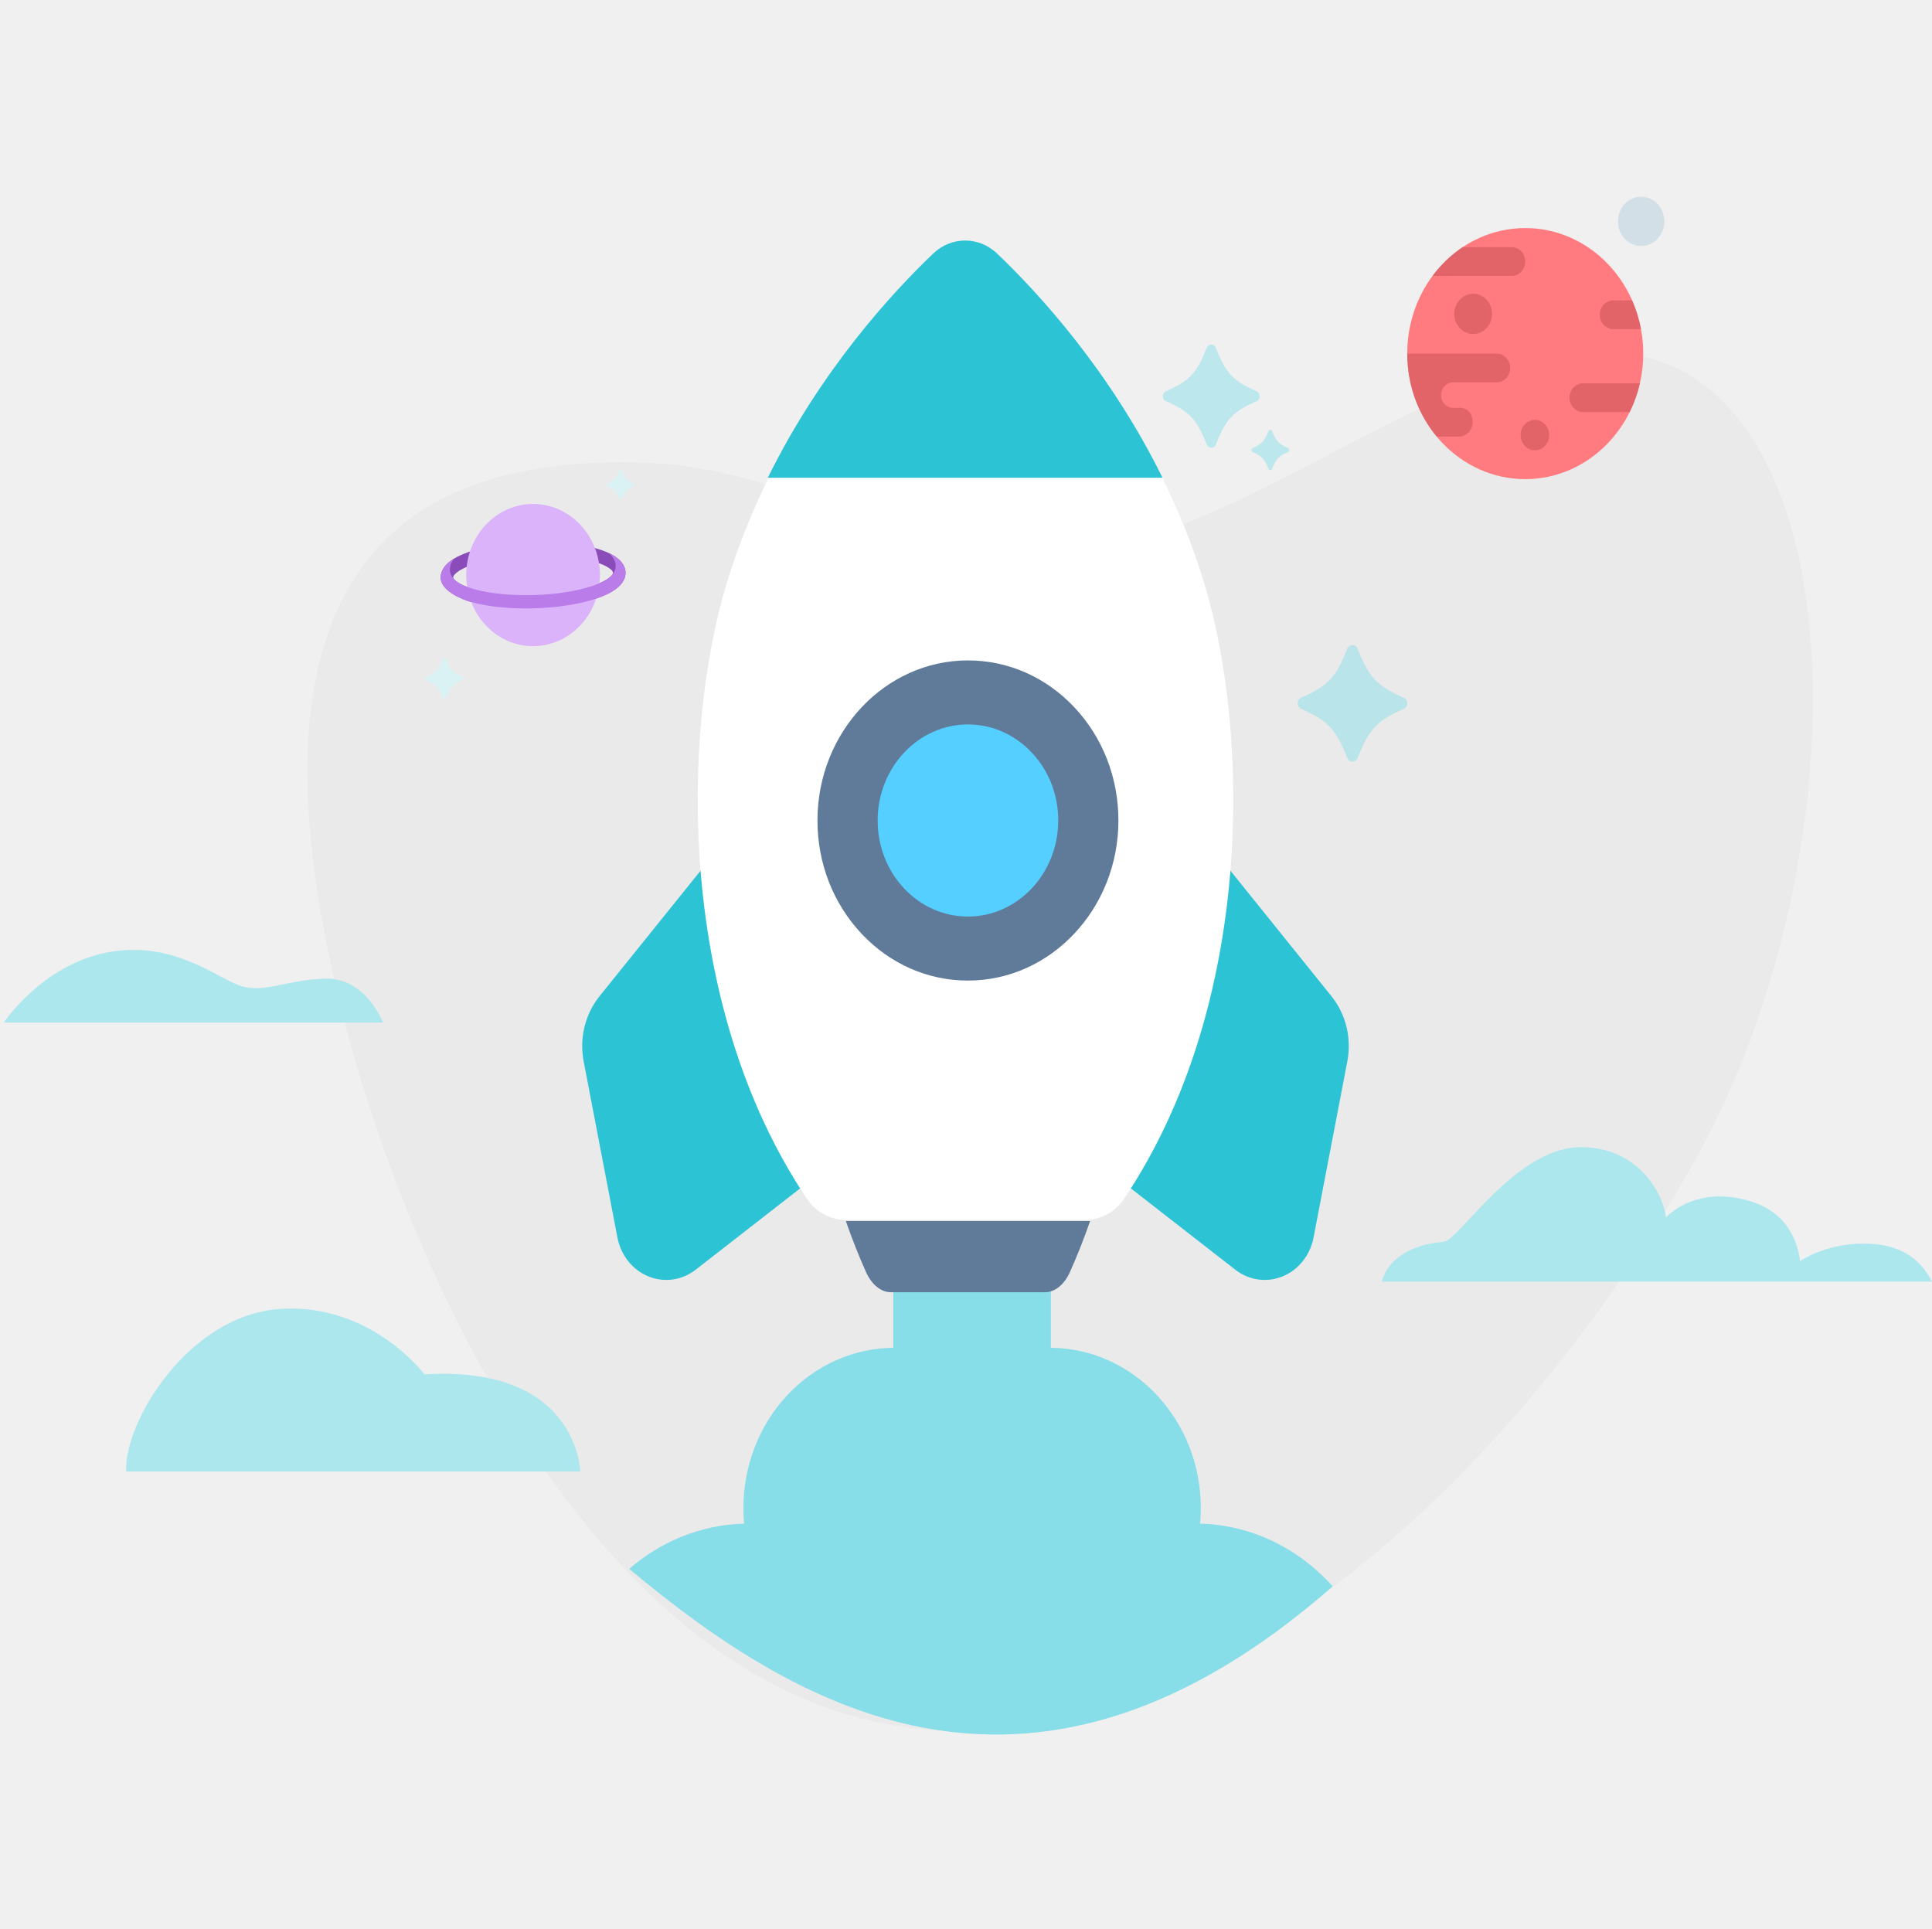
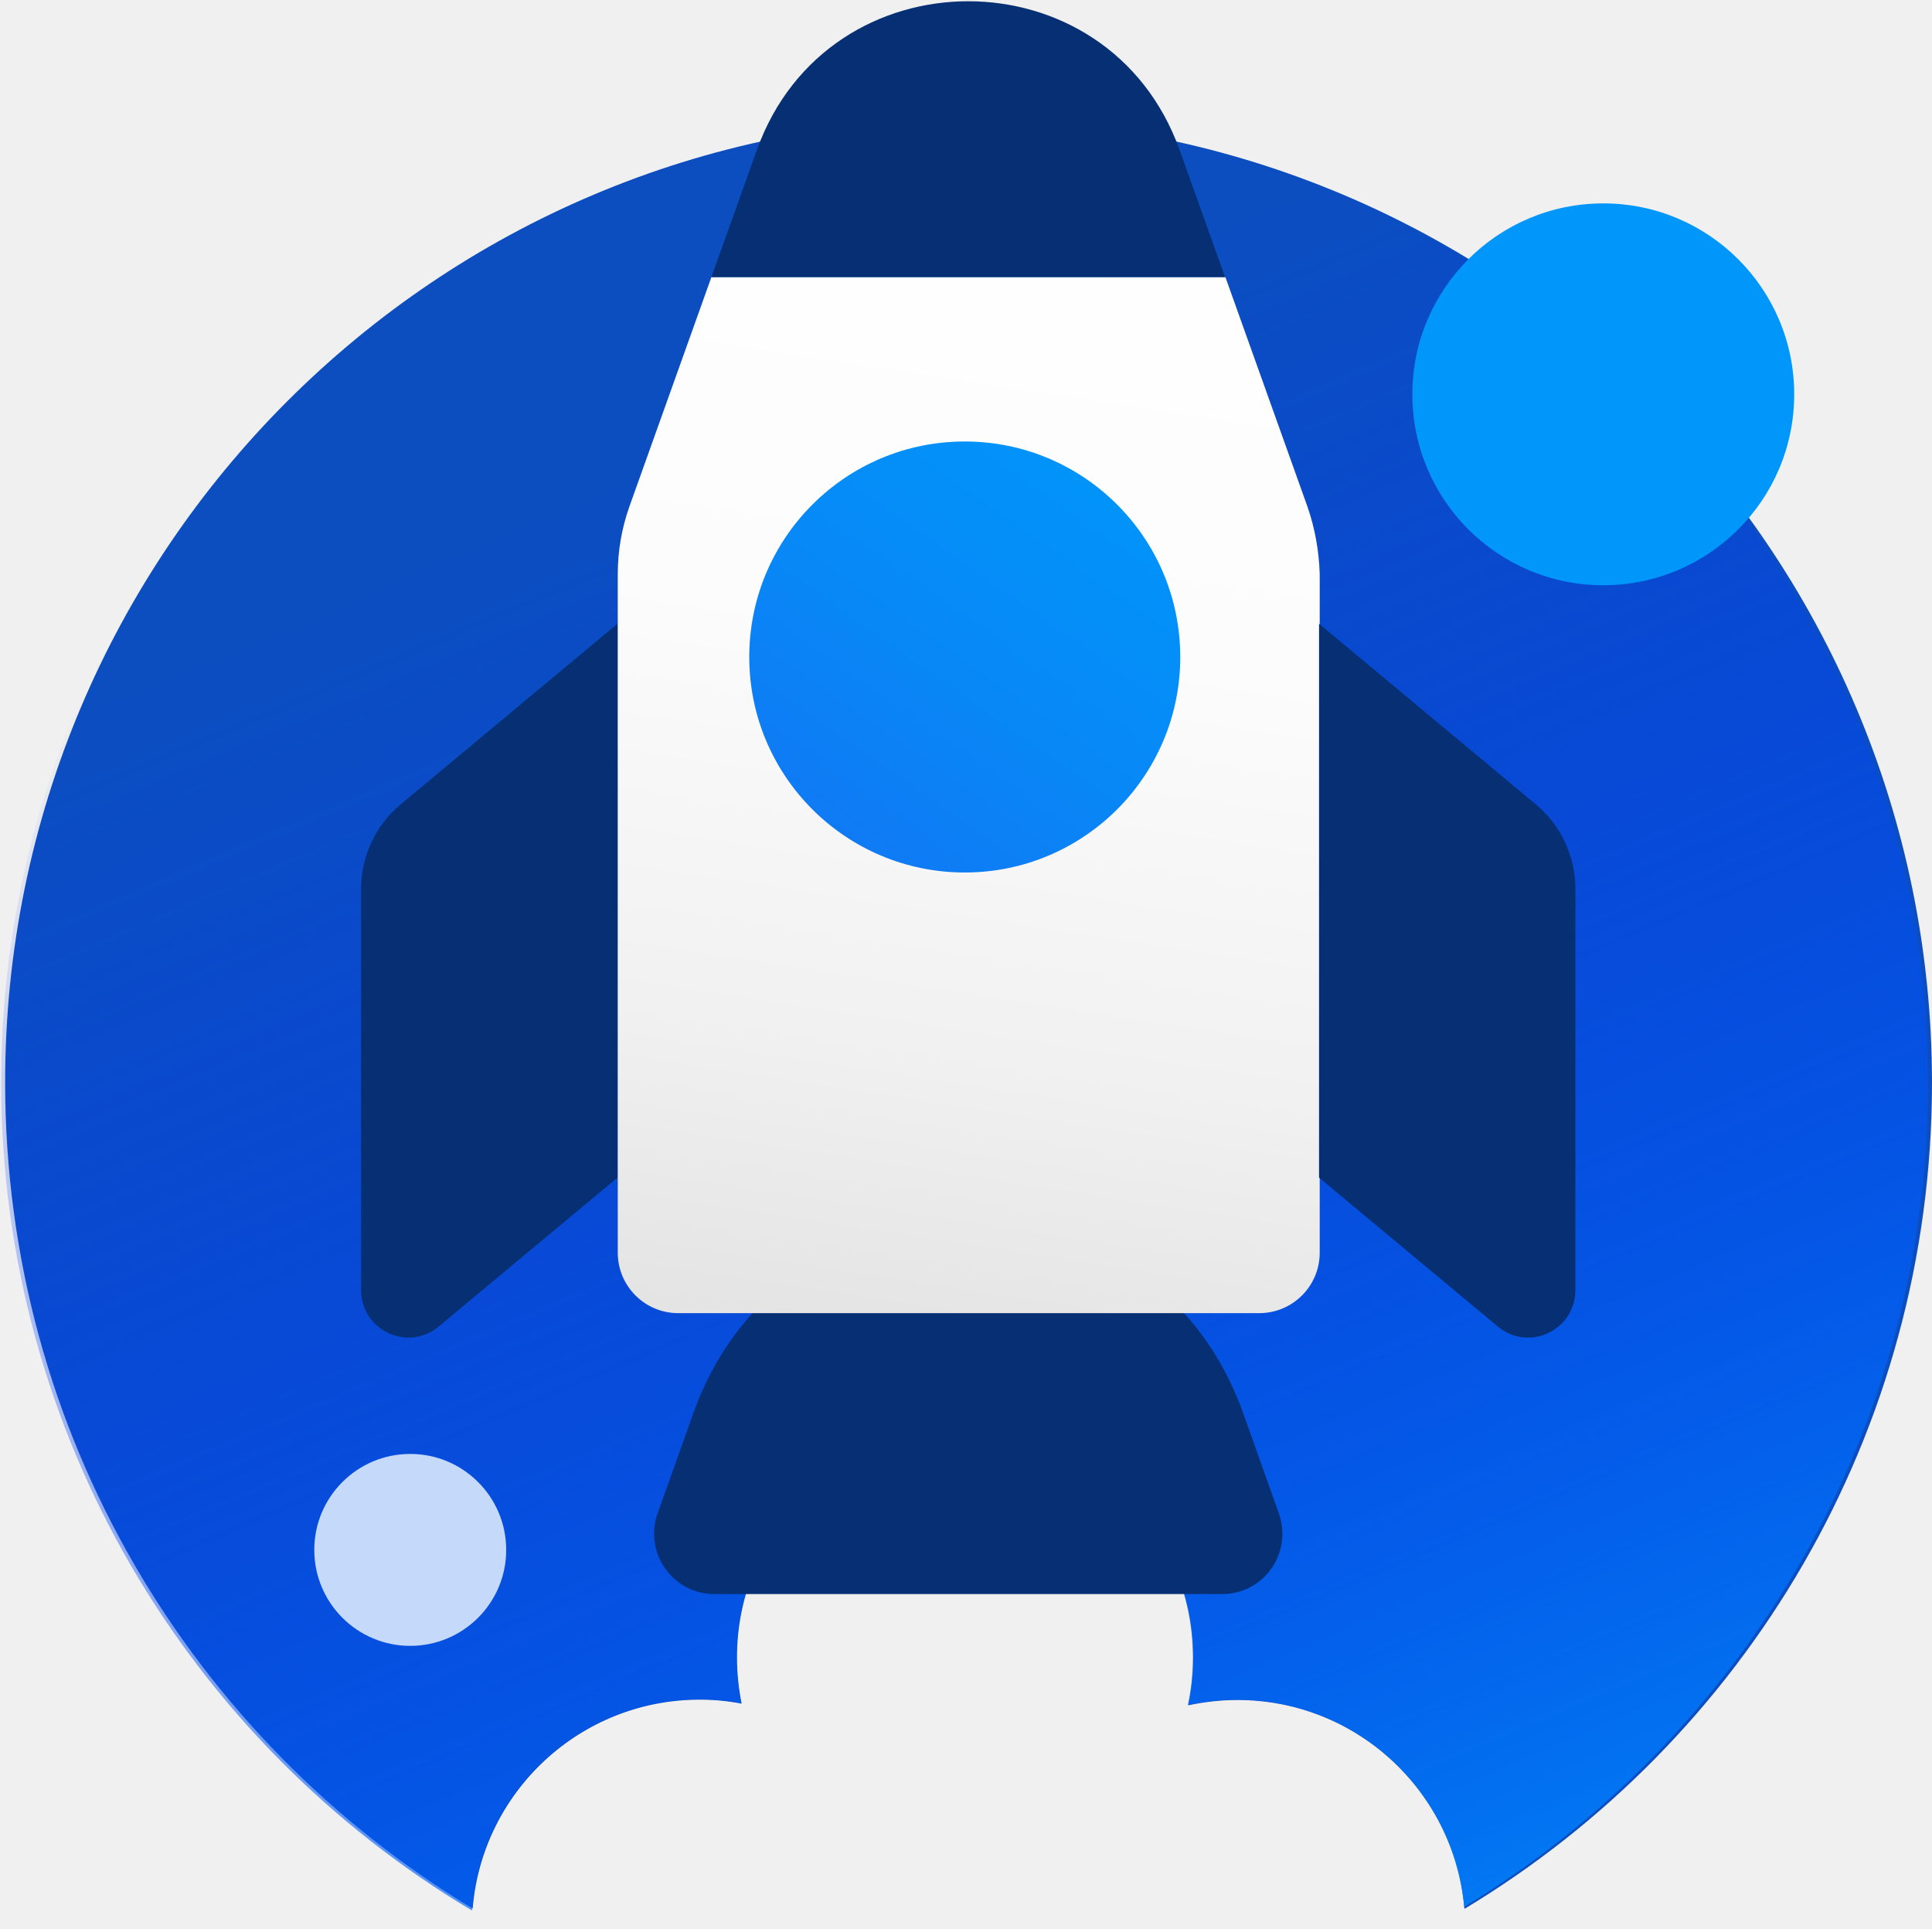
<svg xmlns="http://www.w3.org/2000/svg" width="501" height="500" viewBox="0 0 501 500" fill="none">
-   <path d="M436.497 306.145S369.528 429.598 267.42 447.234C165.313 464.87 107.337 334.569 89.35 264.994c-17.985-69.574-16.319-135.21 53.909-144.028 70.228-8.818 88.214 35.948 144.573 21.398 56.359-14.549 116.81-74.306 156.016-40.974 39.206 33.332 32.737 138.149-7.351 204.755Z" fill="#B9CBD3" style="mix-blend-mode:luminosity" opacity=".16" />
-   <path fill-rule="evenodd" clip-rule="evenodd" d="M345.596 411.335c-76.864 67.358-137.214 33.31-182.429-4.518 8.176-7.078 18.522-11.428 29.796-11.734a44.806 44.806 0 0 1-.182-4.046c.011-10.969 4.102-21.489 11.382-29.269 7.281-7.781 17.161-12.193 27.49-12.274v-25.29h40.859v25.29c21.457.142 38.875 18.72 38.875 41.543a45.549 45.549 0 0 1-.184 4.046c13.512.366 25.687 6.538 34.393 16.252Z" fill="#87DDE8" />
-   <path d="M374.388 322.003c3.935-.343 18.649-24.539 35.567-24.539 14.196 0 21.083 11.018 22.067 18.221 0 0 7.029-8.082 20.668-4.555 11.02 2.85 13.277 10.86 14.058 15.428v.487s7.262-5.191 18.506-4.51c10.598.636 14.205 6.869 15.745 9.801H358.362s1.355-9.056 16.026-10.333ZM32.706 381.564h117.778s-.576-27.633-40.408-25.182c0 0-13.856-18.586-37.52-16.965-23.663 1.621-40.417 29.245-39.85 42.147Z" fill="#ADE7EE" />
-   <path opacity=".5" d="M350.715 197.488c-.592 0-1.125-.379-1.351-.961-2.88-7.396-5.003-9.653-11.955-12.716-.546-.241-.903-.809-.903-1.438 0-.63.356-1.197.903-1.438 6.953-3.064 9.075-5.322 11.955-12.717.226-.582.759-.961 1.351-.961.591 0 1.125.379 1.351.961 2.88 7.395 5.003 9.653 11.956 12.717.546.241.903.808.903 1.438 0 .629-.357 1.197-.903 1.438-6.953 3.063-9.076 5.32-11.956 12.716-.226.581-.759.961-1.351.961Zm-36.612-81.384c-.524 0-.995-.336-1.196-.85-2.547-6.541-4.424-8.539-10.574-11.248-.483-.212-.798-.715-.798-1.271 0-.557.316-1.058.798-1.272 6.15-2.71 8.028-4.707 10.574-11.248.201-.515.672-.85 1.196-.85.523 0 .995.335 1.195.85 2.548 6.541 4.425 8.538 10.575 11.248.483.214.798.715.798 1.272 0 .556-.316 1.059-.799 1.271-6.149 2.709-8.026 4.707-10.574 11.248-.2.514-.672.85-1.195.85Zm15.299 5.813a.509.509 0 0 1-.468-.333c-.996-2.56-1.731-3.341-4.137-4.401a.54.54 0 0 1-.313-.498.54.54 0 0 1 .313-.497c2.406-1.061 3.141-1.842 4.137-4.402a.508.508 0 0 1 .468-.332c.205 0 .39.131.468.332.997 2.56 1.731 3.341 4.138 4.402a.538.538 0 0 1 .312.497.54.54 0 0 1-.312.498c-2.407 1.06-3.141 1.842-4.138 4.401a.508.508 0 0 1-.468.333Z" fill="#87DDE8" />
-   <path d="M200.112 209.284c-2.602-.694-5.347.239-7.095 2.404l-37.515 46.59c-3.798 4.717-5.307 10.912-4.14 16.998l8.744 45.602c.885 4.616 3.879 8.385 8.008 10.083 4.13 1.698 8.728 1.051 12.301-1.73l38.071-29.637c.297-.231.572-.482.827-.753 1.688-1.796 2.429-4.407 1.905-6.939L205.3 214.966c-.577-2.787-2.586-4.987-5.188-5.682Zm100.512.001c-2.603.694-4.612 2.895-5.188 5.682l-15.918 76.935c-.603 2.913.469 5.93 2.732 7.692l38.071 29.638c3.573 2.781 8.171 3.428 12.301 1.729a12.885 12.885 0 0 0 4.493-3.106c1.761-1.874 2.998-4.281 3.515-6.976l8.744-45.603c1.168-6.085-.342-12.281-4.14-16.998l-37.515-46.589c-1.745-2.168-4.493-3.099-7.095-2.404Z" fill="#2CC3D5" />
-   <path d="M281.434 316.321c3.982 0 7.743-2.019 10.056-5.468 33.918-50.57 32.425-120.726 20.973-159.013-12.716-42.514-40.046-72.662-53.812-85.791-4.718-4.499-11.849-4.499-16.567 0-13.766 13.13-41.096 43.277-53.812 85.791-11.451 38.287-12.944 108.443 20.974 159.013 2.313 3.449 6.074 5.468 10.056 5.468h62.132Z" fill="#fff" />
-   <path d="M278.582 242.097c-7.066 7.518-16.82 12.172-27.579 12.172-10.423 0-20.223-4.318-27.593-12.158-7.37-7.84-11.429-18.265-11.428-29.353-.001-22.888 17.504-41.51 39.021-41.51 10.422 0 20.222 4.318 27.592 12.158 7.37 7.841 11.429 18.265 11.429 29.353 0 11.443-4.378 21.822-11.442 29.338Zm-58.796-29.338.003-.004-.003.004Z" fill="#607B99" />
-   <path d="M234.456 195.155c-4.239 4.51-6.866 10.737-6.865 17.603 0 6.653 2.435 12.908 6.857 17.612 4.422 4.704 10.302 7.294 16.555 7.294 12.91 0 23.414-11.173 23.413-24.907 0-6.652-2.435-12.907-6.857-17.611-4.422-4.704-10.302-7.295-16.555-7.295-6.455.001-12.308 2.794-16.548 7.304Z" fill="#55CFFF" />
-   <path fill-rule="evenodd" clip-rule="evenodd" d="M199.098 123.892h102.367c-13.803-27.995-32.342-48.077-42.901-58.147-4.717-4.5-11.849-4.5-16.566 0-10.559 10.07-29.097 30.152-42.9 58.147Z" fill="#2CC3D5" />
-   <path fill-rule="evenodd" clip-rule="evenodd" d="M219.34 316.622a164.667 164.667 0 0 0 5.213 13.186c1.489 3.323 3.908 5.269 6.47 5.269h39.976c2.562 0 4.982-1.945 6.47-5.269a164.298 164.298 0 0 0 5.214-13.186H219.34Z" fill="#607B99" />
-   <path d="M426.12 91.69c0 17.978-13.7 32.552-30.6 32.552-16.9 0-30.6-14.574-30.6-32.552s13.7-32.552 30.6-32.552c16.9 0 30.6 14.574 30.6 32.552Z" fill="#FF7B80" />
-   <path opacity=".6" d="M395.52 67.815c0-2.051-1.578-3.73-3.507-3.73h-12.714a31.509 31.509 0 0 0-7.817 7.46h20.531c1.929 0 3.507-1.678 3.507-3.73Zm11.477 35.313c0 2.052 1.578 3.73 3.507 3.73h12.095a33.663 33.663 0 0 0 2.655-7.46h-14.75c-1.929 0-3.507 1.679-3.507 3.73Zm11.362-25.238c-1.929 0-3.506 1.679-3.506 3.73 0 2.052 1.577 3.73 3.506 3.73h7.178a33.807 33.807 0 0 0-2.298-7.46h-4.88Zm-36.49 31.594c0-3.748-3.179-3.73-3.179-3.73h-1.903c-1.708 0-3.104-1.486-3.104-3.302s1.396-3.302 3.104-3.302h11.312c1.929 0 3.507-1.679 3.507-3.73 0-2.052-1.578-3.73-3.507-3.73H364.92c0 8.252 2.888 15.786 7.646 21.524h5.797c1.928 0 3.506-1.679 3.506-3.73Zm19.866 3.336c0 2.18-1.661 3.947-3.71 3.947s-3.711-1.767-3.711-3.947 1.662-3.947 3.711-3.947 3.71 1.767 3.71 3.947Zm-14.821-31.43c0 2.88-2.194 5.213-4.901 5.213-2.706 0-4.901-2.334-4.901-5.213 0-2.88 2.195-5.213 4.901-5.213 2.707 0 4.901 2.334 4.901 5.213Z" fill="#CF5358" />
-   <path d="M160.938 129.548a.37.37 0 0 1-.341-.243c-.727-1.866-1.263-2.436-3.018-3.21a.392.392 0 0 1-.227-.363c0-.158.09-.302.227-.362 1.756-.774 2.291-1.344 3.018-3.211a.369.369 0 0 1 .341-.242c.15 0 .284.095.341.242.727 1.867 1.263 2.437 3.018 3.211.138.06.228.204.228.362 0 .159-.09.303-.228.363-1.755.773-2.291 1.344-3.018 3.21a.369.369 0 0 1-.341.243Zm-45.698 51.66a.51.51 0 0 1-.471-.335c-1.004-2.579-1.744-3.366-4.168-4.434a.544.544 0 0 1-.315-.501c0-.22.124-.418.315-.502 2.424-1.068 3.164-1.855 4.168-4.434a.51.51 0 0 1 .471-.335.51.51 0 0 1 .471.335c1.005 2.579 1.745 3.366 4.169 4.434.19.084.315.282.315.502a.545.545 0 0 1-.315.501c-2.424 1.068-3.164 1.855-4.169 4.434a.51.51 0 0 1-.471.335Z" fill="#DAF2F4" />
-   <path d="M114.272 149.782c-.009-1.91 1.255-3.324 2.356-4.174 1.245-.962 2.993-1.829 5.194-2.577 4.331-1.47 10.085-2.374 16.204-2.545 6.118-.171 11.909.411 16.306 1.638 2.236.624 4.024 1.392 5.315 2.283 1.141.788 2.511 2.128 2.558 4.037.047 1.91-1.255 3.324-2.356 4.174-1.245.962-2.993 1.829-5.194 2.577-4.331 1.47-10.085 2.374-16.204 2.545-6.118.171-11.909-.411-16.306-1.638-2.236-.624-7.856-2.879-7.873-6.32Zm39.24-4.331c-4.11-1.147-9.58-1.689-15.401-1.526-5.822.162-11.258 1.009-15.306 2.383-4.359 1.48-5.311 2.976-5.301 3.384.01.407 1.035 1.848 5.461 3.083 4.11 1.147 9.58 1.689 15.401 1.526 5.822-.162 11.258-1.009 15.306-2.383 4.359-1.48 5.347-2.979 5.301-3.384-.115-1.007-2.443-2.241-5.461-3.083Z" fill="#894CB9" />
-   <path d="M150.591 162.05c-6.717 7.258-17.692 7.348-24.514.203-6.822-7.145-6.908-18.82-.191-26.078 6.717-7.257 17.692-7.348 24.514-.202 6.822 7.145 6.907 18.82.191 26.077Z" fill="#DBB3FB" />
-   <path d="M162.205 148.444c-.047-1.909-1.417-3.25-2.559-4.037a12.104 12.104 0 0 0-1.604-.923c3.64 3.745-.031 6.31-.031 6.31-.781.615-2.125 1.372-4.339 2.124-4.048 1.374-9.484 2.221-15.306 2.383-5.821.163-11.291-.379-15.401-1.526-2.473-.69-3.884-1.443-4.649-2.046 0 0-3.29-2.274-.589-5.868-.4.241-.768.491-1.099.747-1.101.85-2.365 2.264-2.356 4.174.016 3.441 5.637 5.696 7.873 6.32 4.397 1.227 10.188 1.808 16.306 1.638 6.119-.171 11.873-1.075 16.204-2.545 2.201-.748 3.949-1.615 5.194-2.577 1.101-.85 2.403-2.265 2.356-4.174Z" fill="#B97CE8" />
-   <path d="M431.584 57.394c0 3.532-2.691 6.394-6.011 6.394-3.319 0-6.011-2.862-6.011-6.394 0-3.531 2.692-6.394 6.011-6.394 3.32 0 6.011 2.863 6.011 6.394Z" fill="#D2DFE6" />
-   <path d="M1 265.161h98.34s-4.48-11.719-14.998-11.399c-10.517.32-15.947 4.016-22.264 1.764s-17.627-11.877-34.5-8.506C10.706 250.391 1 265.161 1 265.161Z" fill="#ADE7EE" />
+   <path d="M251.123 30.87C113.183 30.87 1.333 142.72 1.333 280.66C1.333 371.587 49.896 451.148 122.569 494.889C125.066 464.58 150.467 440.729 181.464 440.729C185.167 440.729 188.783 441.074 192.314 441.763C191.539 437.888 191.108 433.841 191.108 429.794C191.108 397.16 217.542 370.64 250.262 370.64C282.982 370.64 309.416 397.074 309.416 429.794C309.416 434.013 308.986 438.146 308.125 442.193C312.258 441.332 316.477 440.815 320.868 440.815C351.866 440.815 377.267 464.666 379.764 494.975C452.35 451.32 501 371.673 501 280.746C500.914 142.72 389.063 30.87 251.123 30.87Z" fill="#0C4EC0" />
+   <path d="M250.09 30.87C112.15 30.87 0.3 142.72 0.3 280.66C0.3 371.932 49.294 451.837 122.397 495.406C124.635 464.753 150.122 440.643 181.378 440.643C185.081 440.643 188.697 440.988 192.228 441.676C191.453 437.802 191.022 433.755 191.022 429.708C191.022 397.074 217.456 370.554 250.176 370.554C282.81 370.554 309.33 396.988 309.33 429.708C309.33 433.927 308.9 438.06 308.039 442.107C312.172 441.246 316.391 440.729 320.782 440.729C351.608 440.729 376.923 464.322 379.678 494.459C451.834 450.631 499.967 371.329 499.967 280.832C499.88 142.72 388.116 30.87 250.09 30.87Z" fill="url(#paint0_linear_10272_1651)" />
+   <path d="M415.756 151.761C443.1 151.761 465.267 129.595 465.267 102.251C465.267 74.907 443.1 52.741 415.756 52.741C388.413 52.741 366.246 74.907 366.246 102.251C366.246 129.595 388.413 151.761 415.756 151.761Z" fill="#0096FA" />
+   <path d="M106.381 426.78C120.125 426.78 131.266 415.639 131.266 401.896C131.266 388.153 120.125 377.012 106.381 377.012C92.638 377.012 81.497 388.153 81.497 401.896C81.497 415.639 92.638 426.78 106.381 426.78Z" fill="#C5D9FB" />
+   <path d="M316.908 413.348C327.758 413.348 335.249 402.671 331.632 392.424L322.333 366.335C298.396 299.431 203.853 299.431 179.829 366.335L170.53 392.424C166.914 402.585 174.405 413.348 185.254 413.348H316.908Z" fill="#072F73" />
+   <path d="M339.036 131.354L317.768 71.856H184.478L163.21 131.354C161.23 136.951 160.196 142.892 160.196 148.92V324.832C160.196 333.443 167.171 340.503 175.867 340.503H326.551C335.161 340.503 342.222 333.529 342.222 324.832V148.92C342.05 142.979 341.017 137.037 339.036 131.354Z" fill="url(#paint1_linear_10272_1651)" />
+   <path d="M305.886 38.878C287.46 -12.527 214.701 -12.527 196.275 38.878L184.479 71.856H317.683L305.886 38.878Z" fill="#072F73" />
+   <path d="M250.178 226.242C281.041 226.242 306.06 201.223 306.06 170.36C306.06 139.497 281.041 114.478 250.178 114.478C219.315 114.478 194.296 139.497 194.296 170.36C194.296 201.223 219.315 226.242 250.178 226.242Z" fill="url(#paint2_linear_10272_1651)" />
+   <path d="M113.787 343.947L160.112 305.372V161.749L103.885 208.59C97.341 214.015 93.639 222.109 93.639 230.547V334.476C93.639 344.981 105.779 350.664 113.787 343.947Z" fill="#072F73" />
+   <path d="M388.376 343.947L342.052 305.372V161.749L398.278 208.59C404.822 214.015 408.525 222.109 408.525 230.547V334.476C408.525 344.981 396.384 350.664 388.376 343.947Z" fill="#072F73" />
+   <defs>
+     <linearGradient id="paint0_linear_10272_1651" x1="178.849" y1="113.251" x2="373.575" y2="570.695" gradientUnits="userSpaceOnUse">
+       <stop stop-color="#0033FF" stop-opacity="0" />
+       <stop offset="0.188" stop-color="#0037FF" stop-opacity="0.188" />
+       <stop offset="0.395" stop-color="#0045FE" stop-opacity="0.395" />
+       <stop offset="0.611" stop-color="#005BFD" stop-opacity="0.611" />
+       <stop offset="0.831" stop-color="#0079FB" stop-opacity="0.831" />
+       <stop offset="1" stop-color="#0096FA" />
+     </linearGradient>
+     <linearGradient id="paint1_linear_10272_1651" x1="290.284" y1="-19.674" x2="230.448" y2="369.723" gradientUnits="userSpaceOnUse">
+       <stop offset="0.151" stop-color="white" />
+       <stop offset="0.474" stop-color="#FCFCFC" />
+       <stop offset="0.748" stop-color="#F1F1F1" />
+       <stop offset="1" stop-color="#E0E0E0" />
+     </linearGradient>
+     <linearGradient id="paint2_linear_10272_1651" x1="290.664" y1="112.567" x2="177.885" y2="273.486" gradientUnits="userSpaceOnUse">
+       <stop stop-color="#0096FA" />
+       <stop offset="0.353" stop-color="#0789F7" />
+       <stop offset="0.998" stop-color="#1968F0" />
+       <stop offset="1" stop-color="#1968F0" />
+     </linearGradient>
+   </defs>
</svg>
